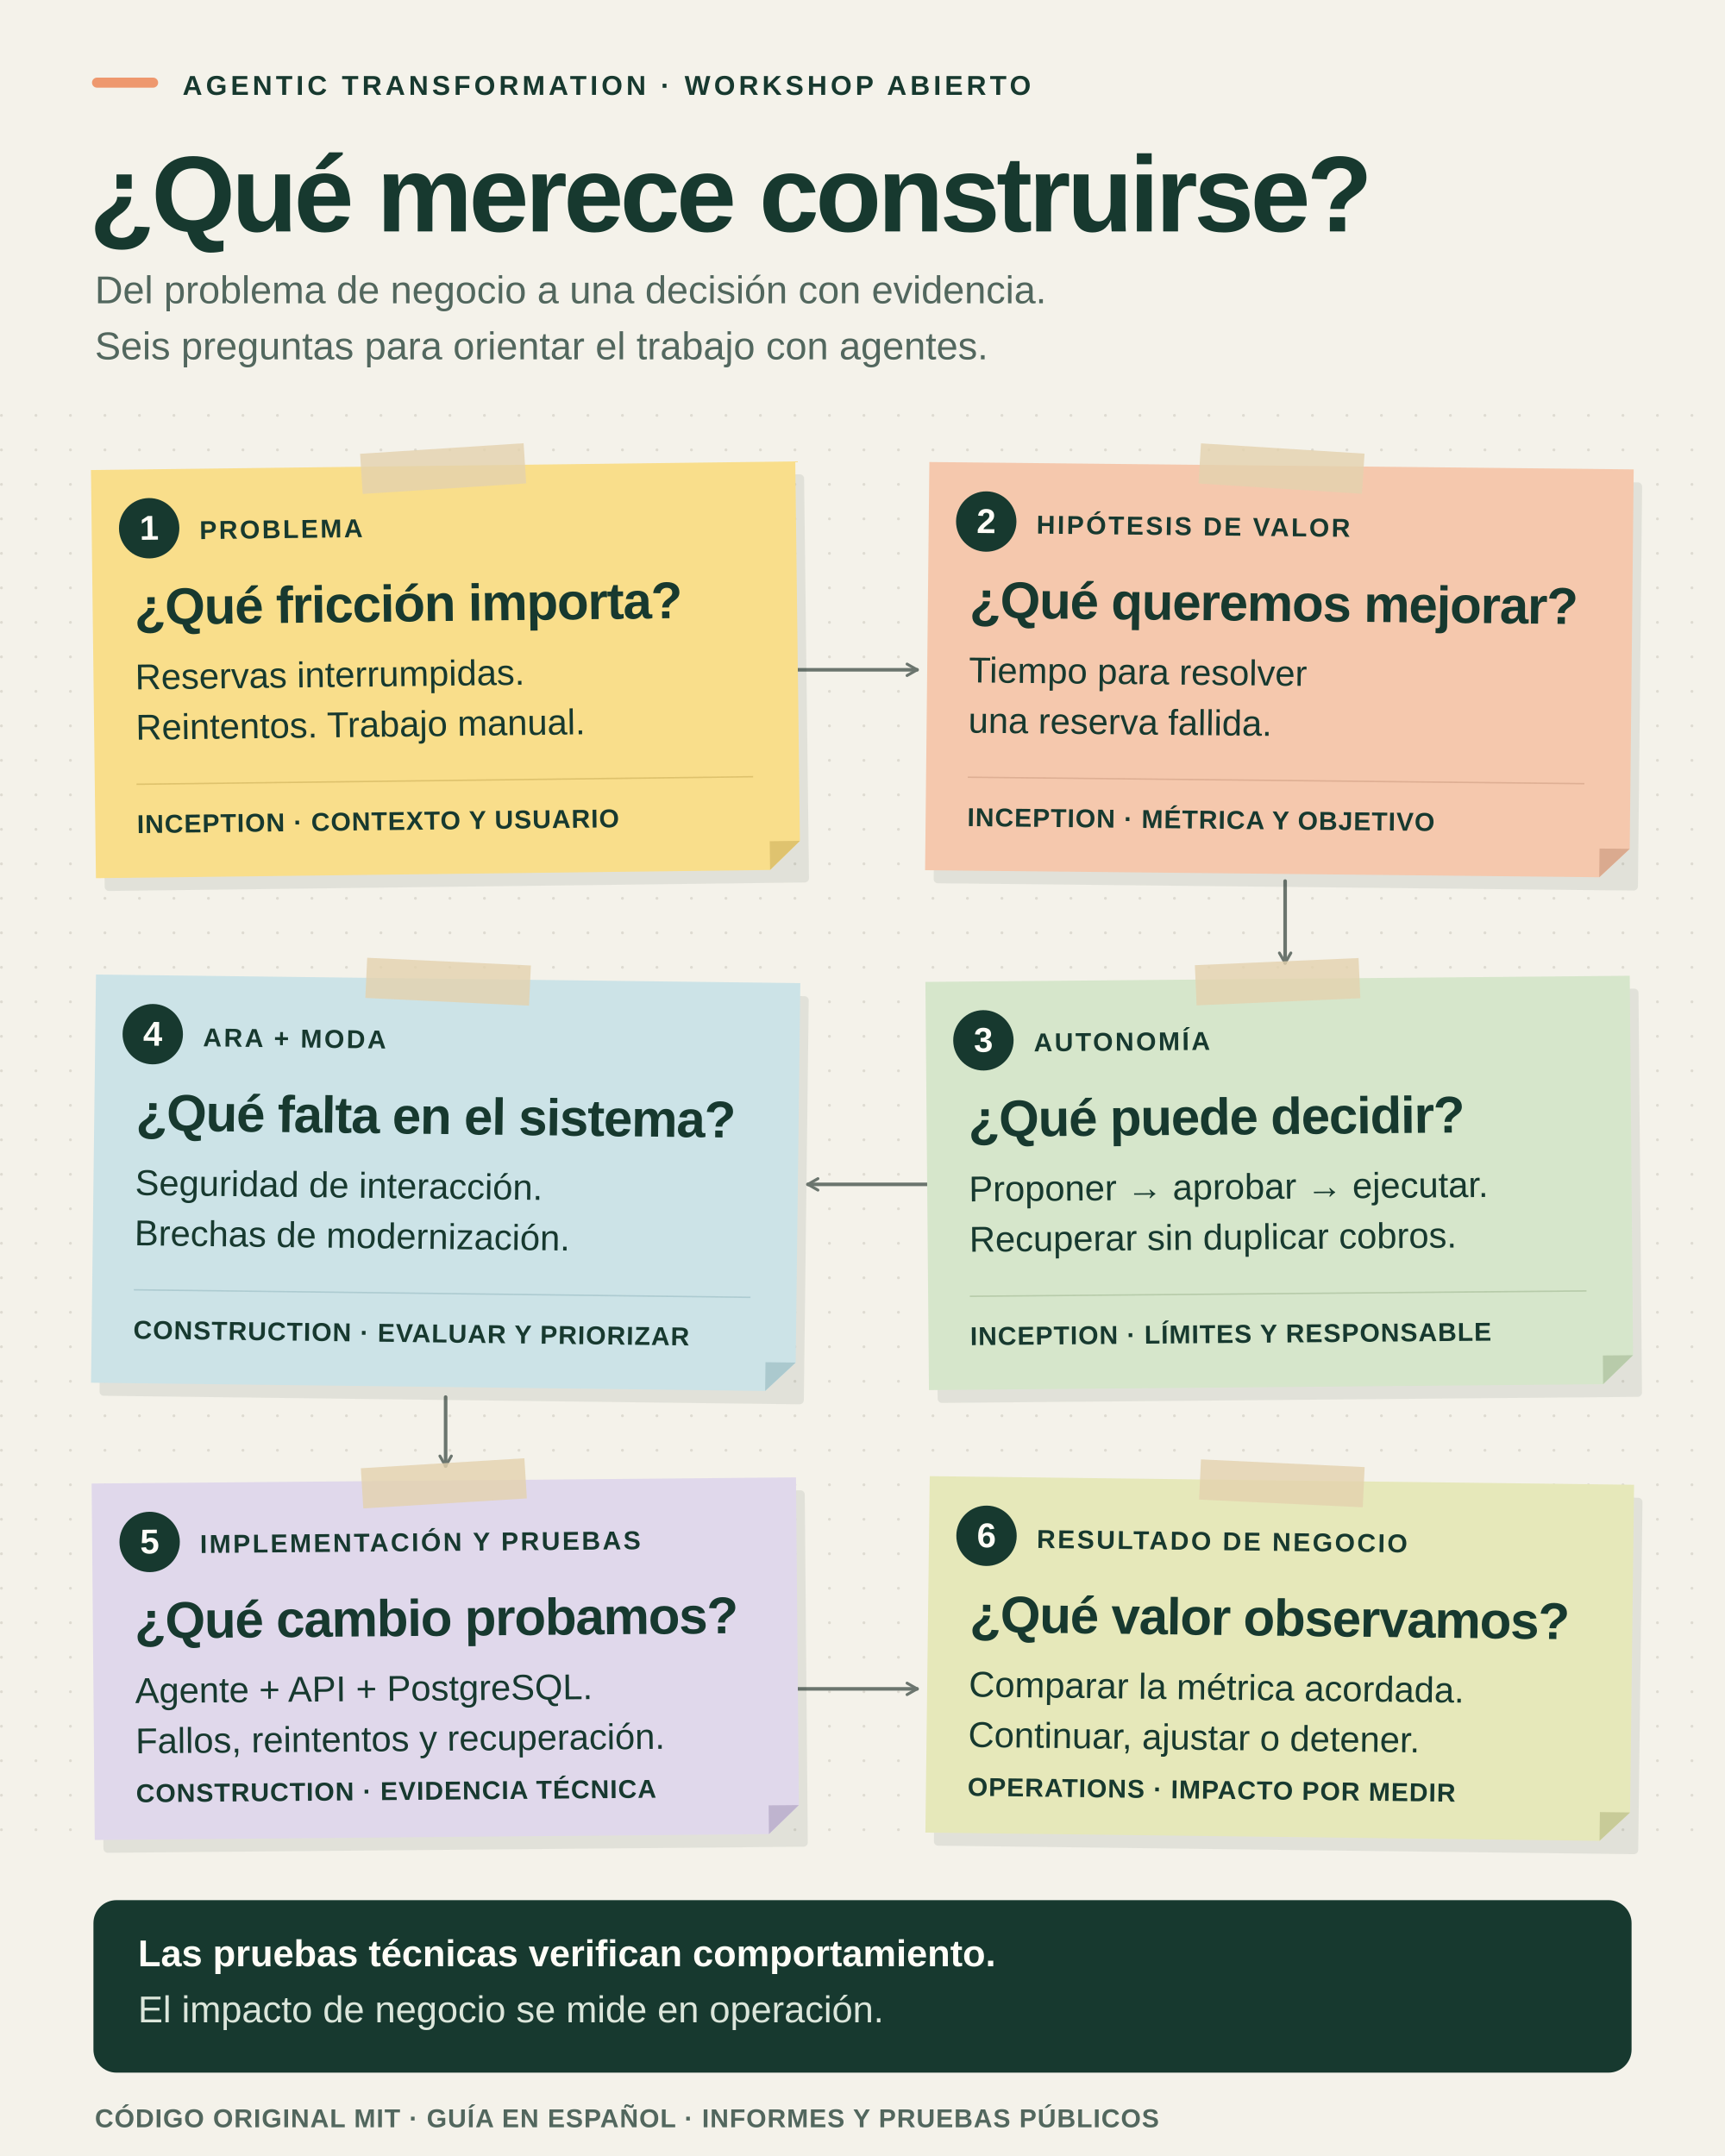
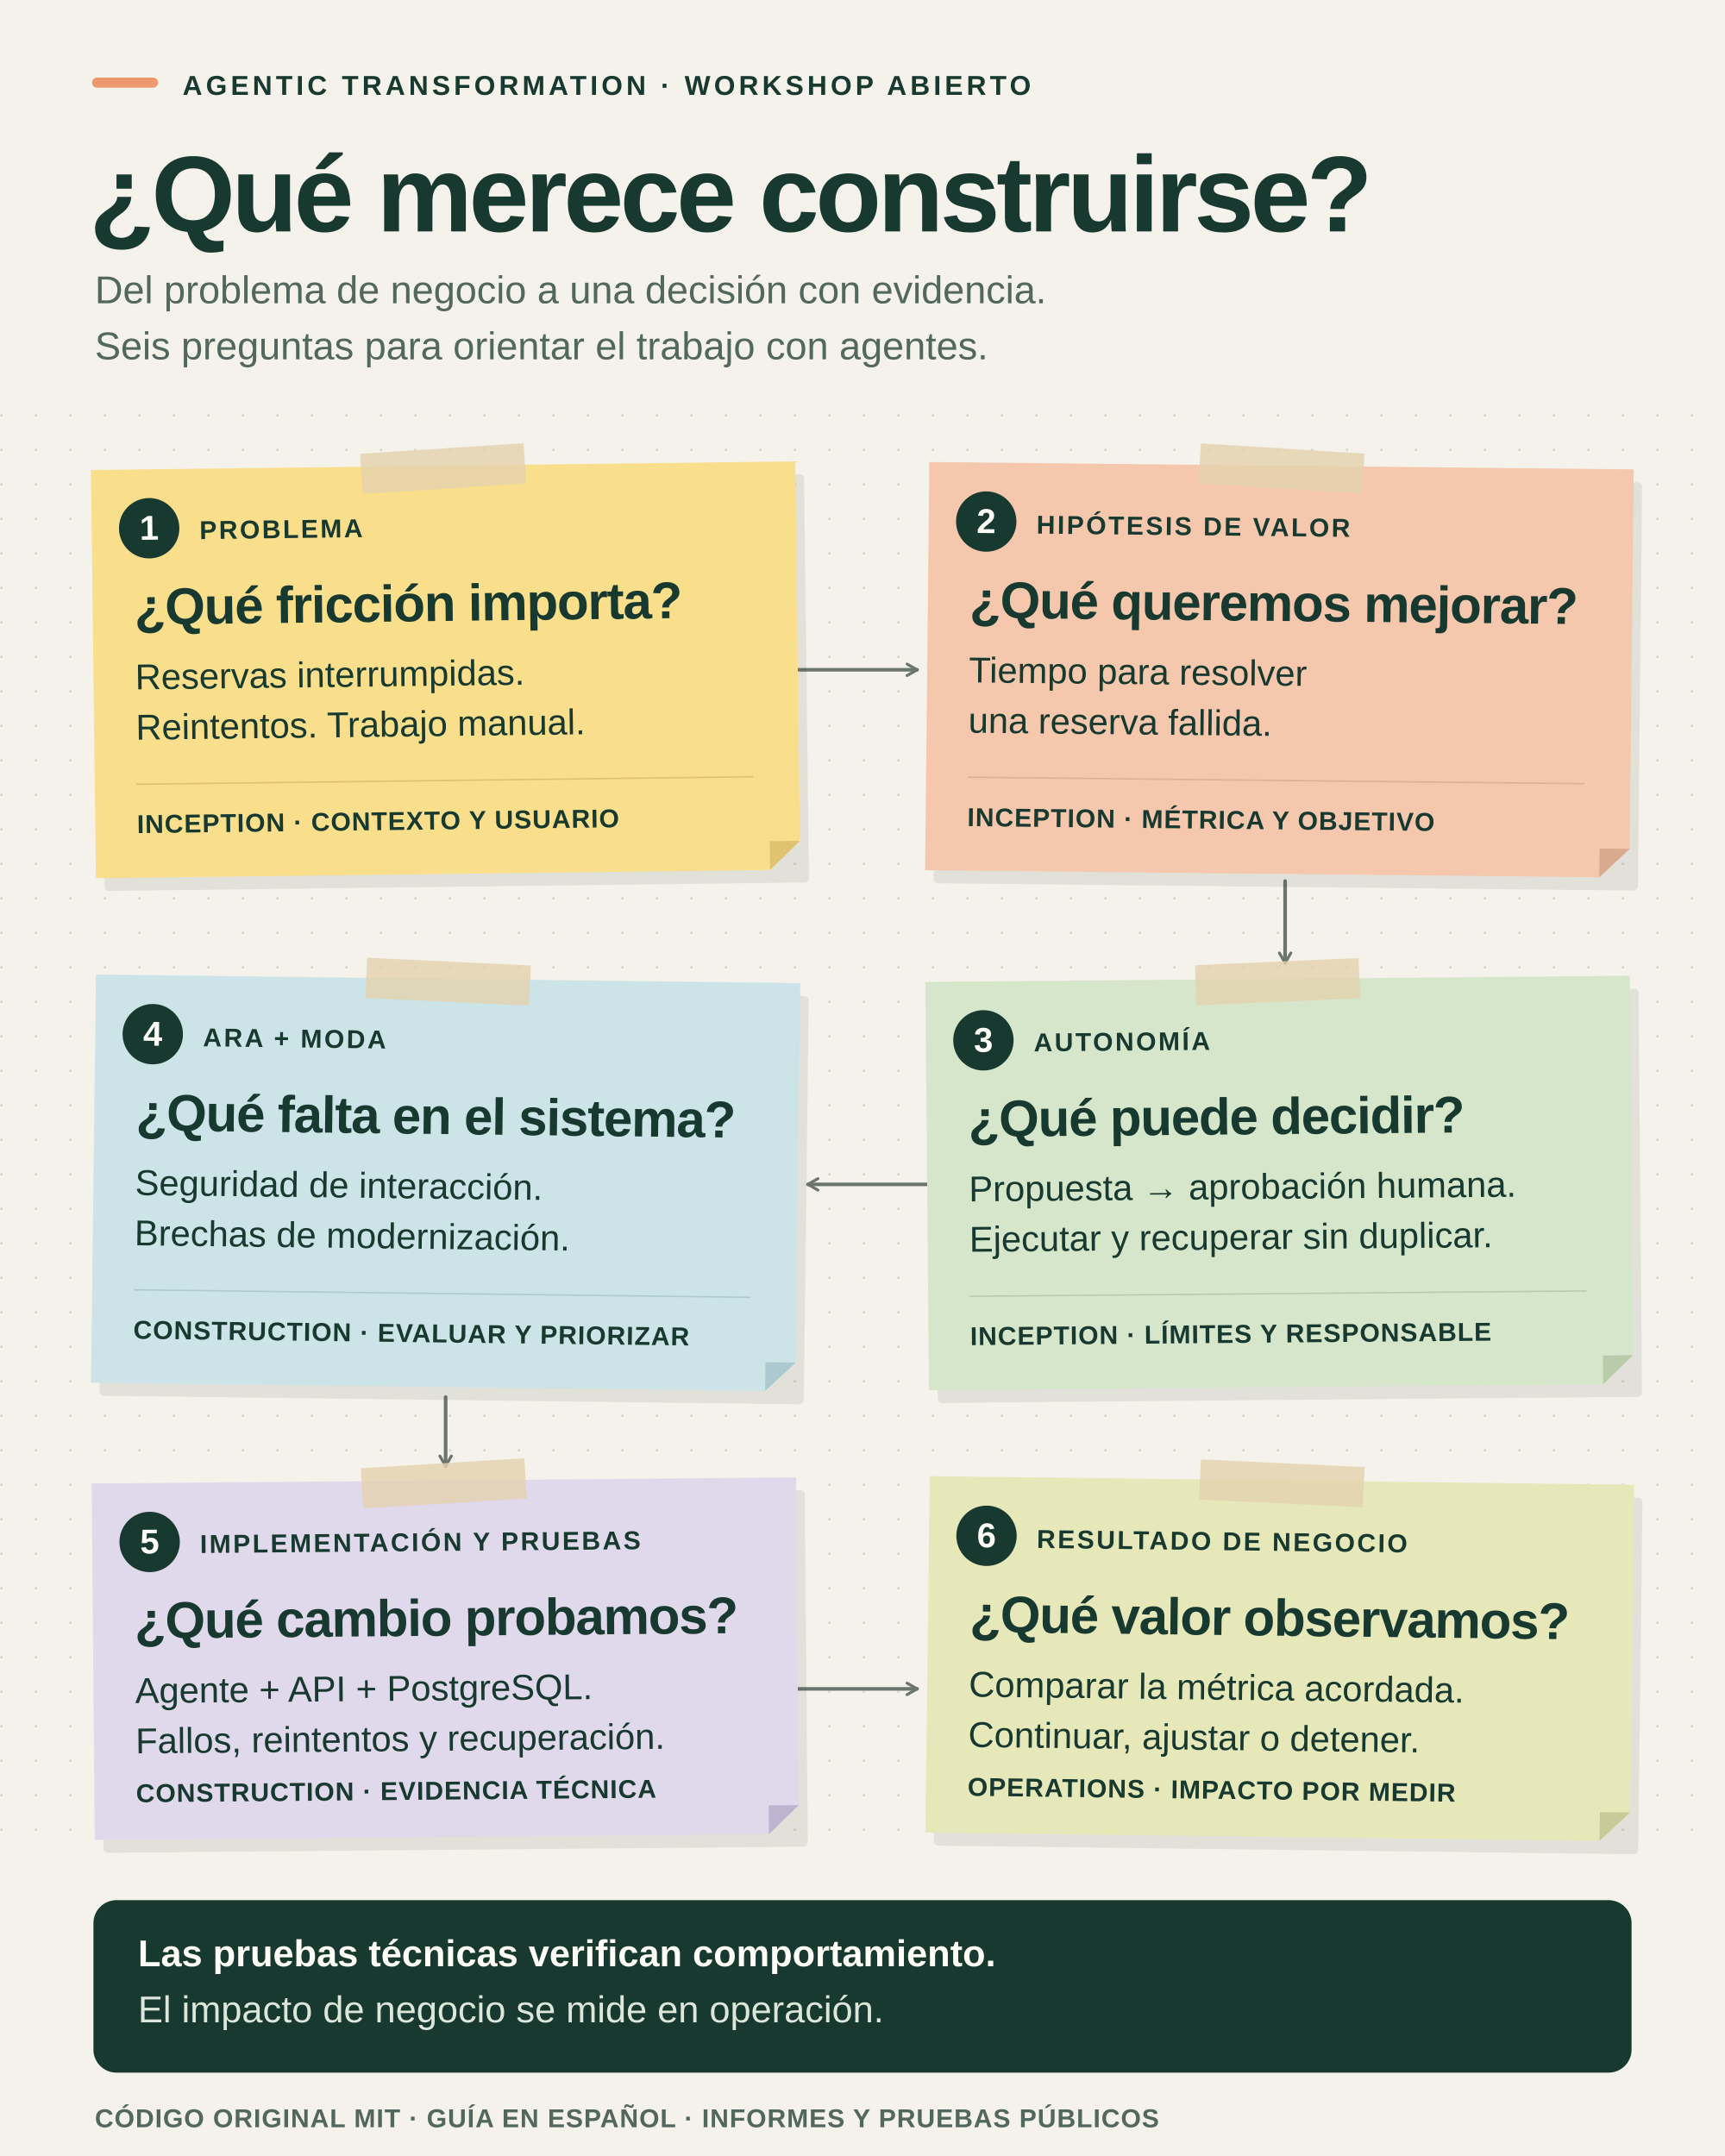
<svg xmlns="http://www.w3.org/2000/svg" width="1200" height="1500" viewBox="0 0 1200 1500" role="img" aria-labelledby="title desc">
  <defs>
    <pattern id="dots" width="24" height="24" patternUnits="userSpaceOnUse">
      <circle cx="1" cy="1" r="1" fill="#dedbd1" />
    </pattern>
    <marker id="arrow" markerWidth="10" markerHeight="10" refX="8" refY="5" orient="auto" markerUnits="userSpaceOnUse">
      <path d="M1 1L8 5L1 9" fill="none" stroke="#6b756e" stroke-width="2" stroke-linecap="round" stroke-linejoin="round" />
    </marker>
    <style>
      text { font-family: Arial, Helvetica, sans-serif; fill: #17392f; }
      .eyebrow { font-size: 19px; font-weight: 700; letter-spacing: 2.5px; }
      .title { font-size: 75px; font-weight: 700; letter-spacing: -2.5px; }
      .subtitle { font-size: 27px; fill: #52675e; }
      .number { font-size: 24px; font-weight: 700; }
      .label { font-size: 18px; font-weight: 700; letter-spacing: 1.5px; }
      .heading { font-size: 36px; font-weight: 700; letter-spacing: -.7px; }
      .body { font-size: 25px; }
      .caption { font-size: 18px; font-weight: 700; letter-spacing: .6px; }
      .arrow { fill: none; stroke: #6b756e; stroke-width: 2.5; stroke-linecap: round; stroke-linejoin: round; marker-end: url(#arrow); }
    </style>
  </defs>
  <rect width="1200" height="1500" fill="#f4f2ea" />
  <rect x="0" y="278" width="1200" height="1016" fill="url(#dots)" />
  <rect x="64" y="54" width="46" height="7" rx="3.5" fill="#ee986e" />
  <text x="127" y="66" class="eyebrow">AGENTIC TRANSFORMATION · WORKSHOP ABIERTO</text>
  <text x="62" y="161" class="title">¿Qué merece construirse?</text>
  <text x="66" y="211" class="subtitle">Del problema de negocio a una decisión con evidencia.</text>
  <text x="66" y="250" class="subtitle">Seis preguntas para orientar el trabajo con agentes.</text>
  <path d="M555 466H638" class="arrow" />
  <path d="M894 613V670" class="arrow" />
  <path d="M645 824H562" class="arrow" />
  <path d="M310 972V1020" class="arrow" />
  <path d="M555 1175H638" class="arrow" />
  <g transform="rotate(-.7 310 467)">
    <rect x="71" y="333" width="490" height="284" rx="3" fill="#263c31" opacity=".09" />
    <path d="M65 324H555V588L534 608H65Z" fill="#f9de8b" />
    <path d="M534 588H555L534 608Z" fill="#dfc36f" />
    <rect x="253" y="312" width="114" height="28" transform="rotate(-3 310 326)" fill="#e4d2ae" opacity=".8" />
    <circle cx="105" cy="365" r="21" fill="#17392f" />
    <text x="105" y="373" class="number" text-anchor="middle" style="fill:#fffdf7">1</text>
    <text x="140" y="373" class="label">PROBLEMA</text>
    <text x="94" y="432" class="heading">¿Qué fricción importa?</text>
    <text x="94" y="477" class="body">Reservas interrumpidas.</text>
    <text x="94" y="512" class="body">Reintentos. Trabajo manual.</text>
    <path d="M94 543H523" stroke="#b89a43" stroke-opacity=".4" />
    <text x="94" y="577" class="caption">INCEPTION · CONTEXTO Y USUARIO</text>
  </g>
  <g transform="rotate(.6 890 467)">
    <rect x="651" y="333" width="490" height="284" rx="3" fill="#263c31" opacity=".09" />
    <path d="M645 324H1135V588L1114 608H645Z" fill="#f5c8ad" />
    <path d="M1114 588H1135L1114 608Z" fill="#daaa8f" />
    <rect x="833" y="312" width="114" height="28" transform="rotate(3 890 326)" fill="#e4d2ae" opacity=".8" />
    <circle cx="685" cy="365" r="21" fill="#17392f" />
    <text x="685" y="373" class="number" text-anchor="middle" style="fill:#fffdf7">2</text>
    <text x="720" y="373" class="label">HIPÓTESIS DE VALOR</text>
    <text x="674" y="432" class="heading">¿Qué queremos mejorar?</text>
    <text x="674" y="477" class="body">Tiempo para resolver</text>
    <text x="674" y="512" class="body">una reserva fallida.</text>
    <path d="M674 543H1103" stroke="#bb8a70" stroke-opacity=".4" />
    <text x="674" y="577" class="caption">INCEPTION · MÉTRICA Y OBJETIVO</text>
  </g>
  <g transform="rotate(-.5 890 825)">
    <rect x="651" y="690" width="490" height="284" rx="3" fill="#263c31" opacity=".09" />
    <path d="M645 681H1135V945L1114 965H645Z" fill="#d6e6cb" />
    <path d="M1114 945H1135L1114 965Z" fill="#b8cbaa" />
    <rect x="833" y="669" width="114" height="28" transform="rotate(-2 890 683)" fill="#e4d2ae" opacity=".8" />
    <circle cx="685" cy="722" r="21" fill="#17392f" />
    <text x="685" y="730" class="number" text-anchor="middle" style="fill:#fffdf7">3</text>
    <text x="720" y="730" class="label">AUTONOMÍA</text>
    <text x="674" y="789" class="heading">¿Qué puede decidir?</text>
-     <text x="674" y="834" class="body">Proponer → aprobar → ejecutar.</text>
-     <text x="674" y="869" class="body">Recuperar sin duplicar cobros.</text>
+     <text x="674" y="834" class="body">Propuesta → aprobación humana.</text>
+     <text x="674" y="869" class="body">Ejecutar y recuperar sin duplicar.</text>
    <path d="M674 900H1103" stroke="#89a47a" stroke-opacity=".4" />
    <text x="674" y="934" class="caption">INCEPTION · LÍMITES Y RESPONSABLE</text>
  </g>
  <g transform="rotate(.7 310 825)">
    <rect x="71" y="690" width="490" height="284" rx="3" fill="#263c31" opacity=".09" />
    <path d="M65 681H555V945L534 965H65Z" fill="#cce3e7" />
    <path d="M534 945H555L534 965Z" fill="#abc9ce" />
    <rect x="253" y="669" width="114" height="28" transform="rotate(2 310 683)" fill="#e4d2ae" opacity=".8" />
    <circle cx="105" cy="722" r="21" fill="#17392f" />
    <text x="105" y="730" class="number" text-anchor="middle" style="fill:#fffdf7">4</text>
    <text x="140" y="730" class="label">ARA + MODA</text>
    <text x="94" y="789" class="heading">¿Qué falta en el sistema?</text>
    <text x="94" y="834" class="body">Seguridad de interacción.</text>
    <text x="94" y="869" class="body">Brechas de modernización.</text>
    <path d="M94 900H523" stroke="#7fa7af" stroke-opacity=".4" />
    <text x="94" y="934" class="caption">CONSTRUCTION · EVALUAR Y PRIORIZAR</text>
  </g>
  <g transform="rotate(-.5 310 1174)">
    <rect x="71" y="1039" width="490" height="248" rx="3" fill="#263c31" opacity=".09" />
    <path d="M65 1030H555V1258L534 1278H65Z" fill="#e0d8eb" />
    <path d="M534 1258H555L534 1278Z" fill="#bfb4cf" />
    <rect x="253" y="1018" width="114" height="28" transform="rotate(-3 310 1032)" fill="#e4d2ae" opacity=".8" />
    <circle cx="105" cy="1071" r="21" fill="#17392f" />
    <text x="105" y="1079" class="number" text-anchor="middle" style="fill:#fffdf7">5</text>
    <text x="140" y="1079" class="label">IMPLEMENTACIÓN Y PRUEBAS</text>
    <text x="94" y="1138" class="heading">¿Qué cambio probamos?</text>
    <text x="94" y="1183" class="body">Agente + API + PostgreSQL.</text>
    <text x="94" y="1218" class="body">Fallos, reintentos y recuperación.</text>
    <text x="94" y="1252" class="caption">CONSTRUCTION · EVIDENCIA TÉCNICA</text>
  </g>
  <g transform="rotate(.7 890 1174)">
    <rect x="651" y="1039" width="490" height="248" rx="3" fill="#263c31" opacity=".09" />
    <path d="M645 1030H1135V1258L1114 1278H645Z" fill="#e6e8ba" />
    <path d="M1114 1258H1135L1114 1278Z" fill="#c8cb98" />
    <rect x="833" y="1018" width="114" height="28" transform="rotate(2 890 1032)" fill="#e4d2ae" opacity=".8" />
    <circle cx="685" cy="1071" r="21" fill="#17392f" />
    <text x="685" y="1079" class="number" text-anchor="middle" style="fill:#fffdf7">6</text>
    <text x="720" y="1079" class="label">RESULTADO DE NEGOCIO</text>
    <text x="674" y="1138" class="heading">¿Qué valor observamos?</text>
    <text x="674" y="1183" class="body">Comparar la métrica acordada.</text>
    <text x="674" y="1218" class="body">Continuar, ajustar o detener.</text>
    <text x="674" y="1252" class="caption">OPERATIONS · IMPACTO POR MEDIR</text>
  </g>
  <rect x="65" y="1322" width="1070" height="120" rx="16" fill="#17392f" />
  <text x="96" y="1368" style="fill:#fffdf7;font-size:26px;font-weight:700">Las pruebas técnicas verifican comportamiento.</text>
  <text x="96" y="1407" style="fill:#dce6db;font-size:26px">El impacto de negocio se mide en operación.</text>
  <text x="66" y="1480" class="caption" style="fill:#52675e">CÓDIGO ORIGINAL MIT · GUÍA EN ESPAÑOL · INFORMES Y PRUEBAS PÚBLICOS</text>
</svg>
